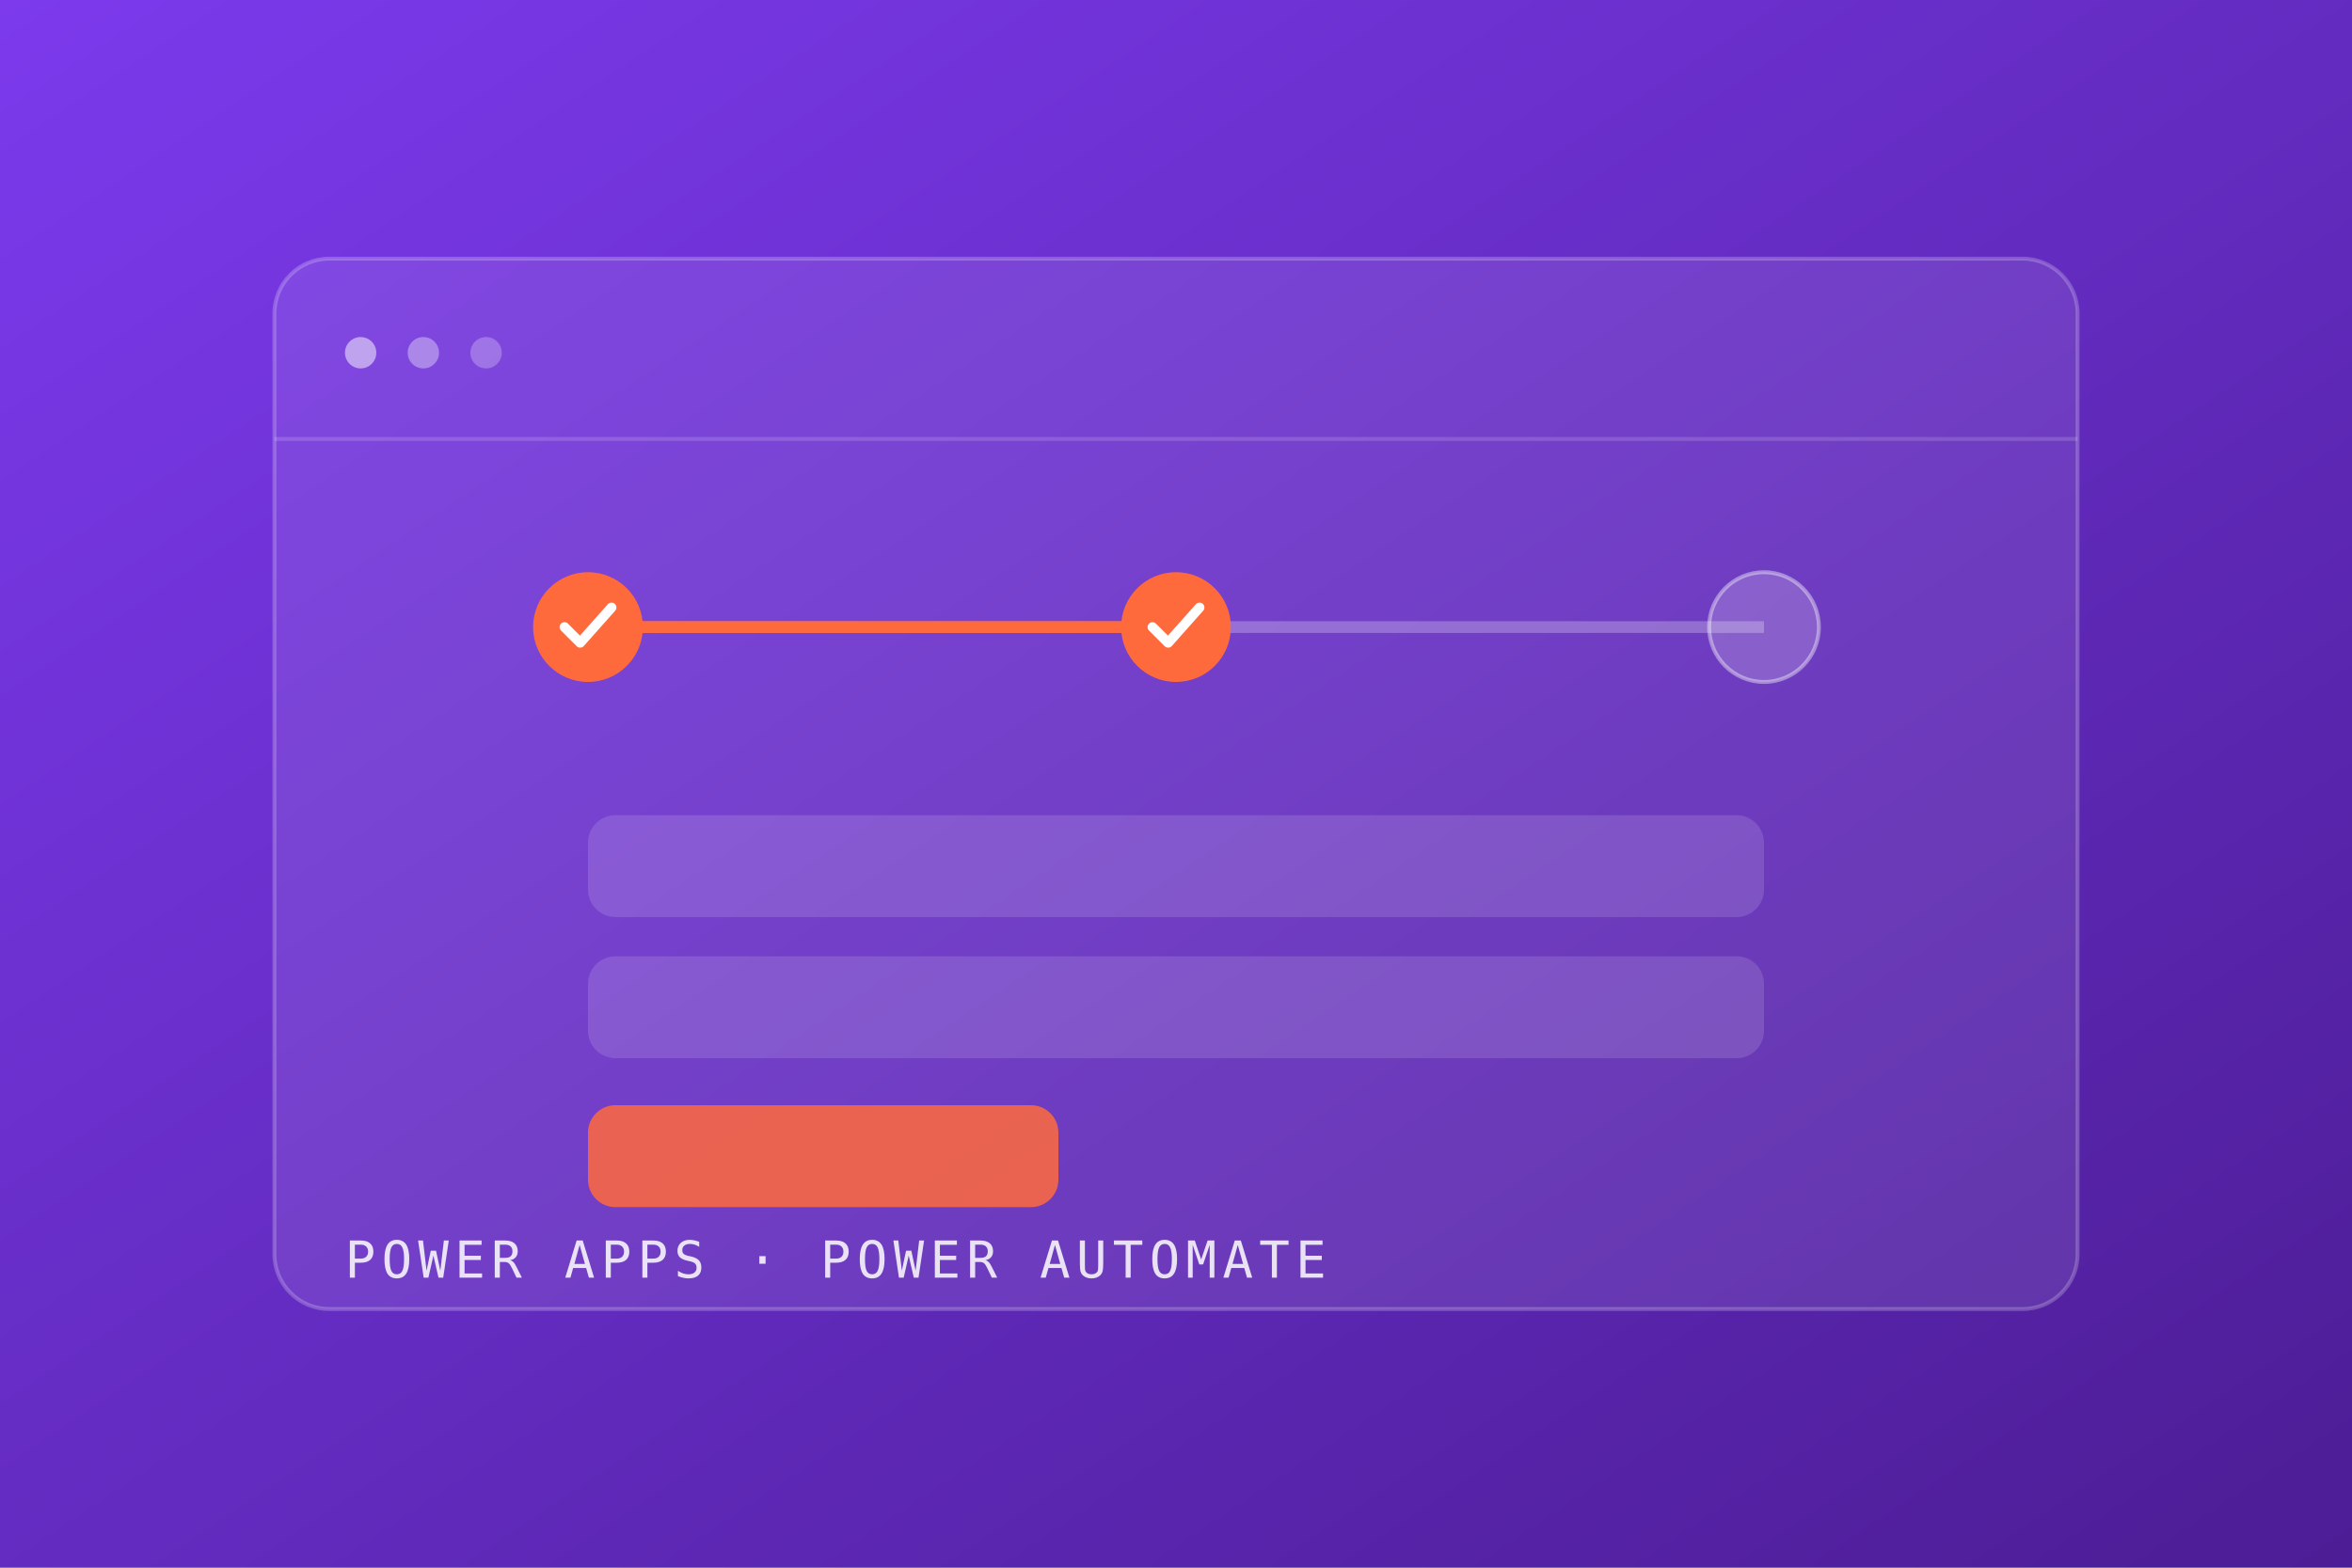
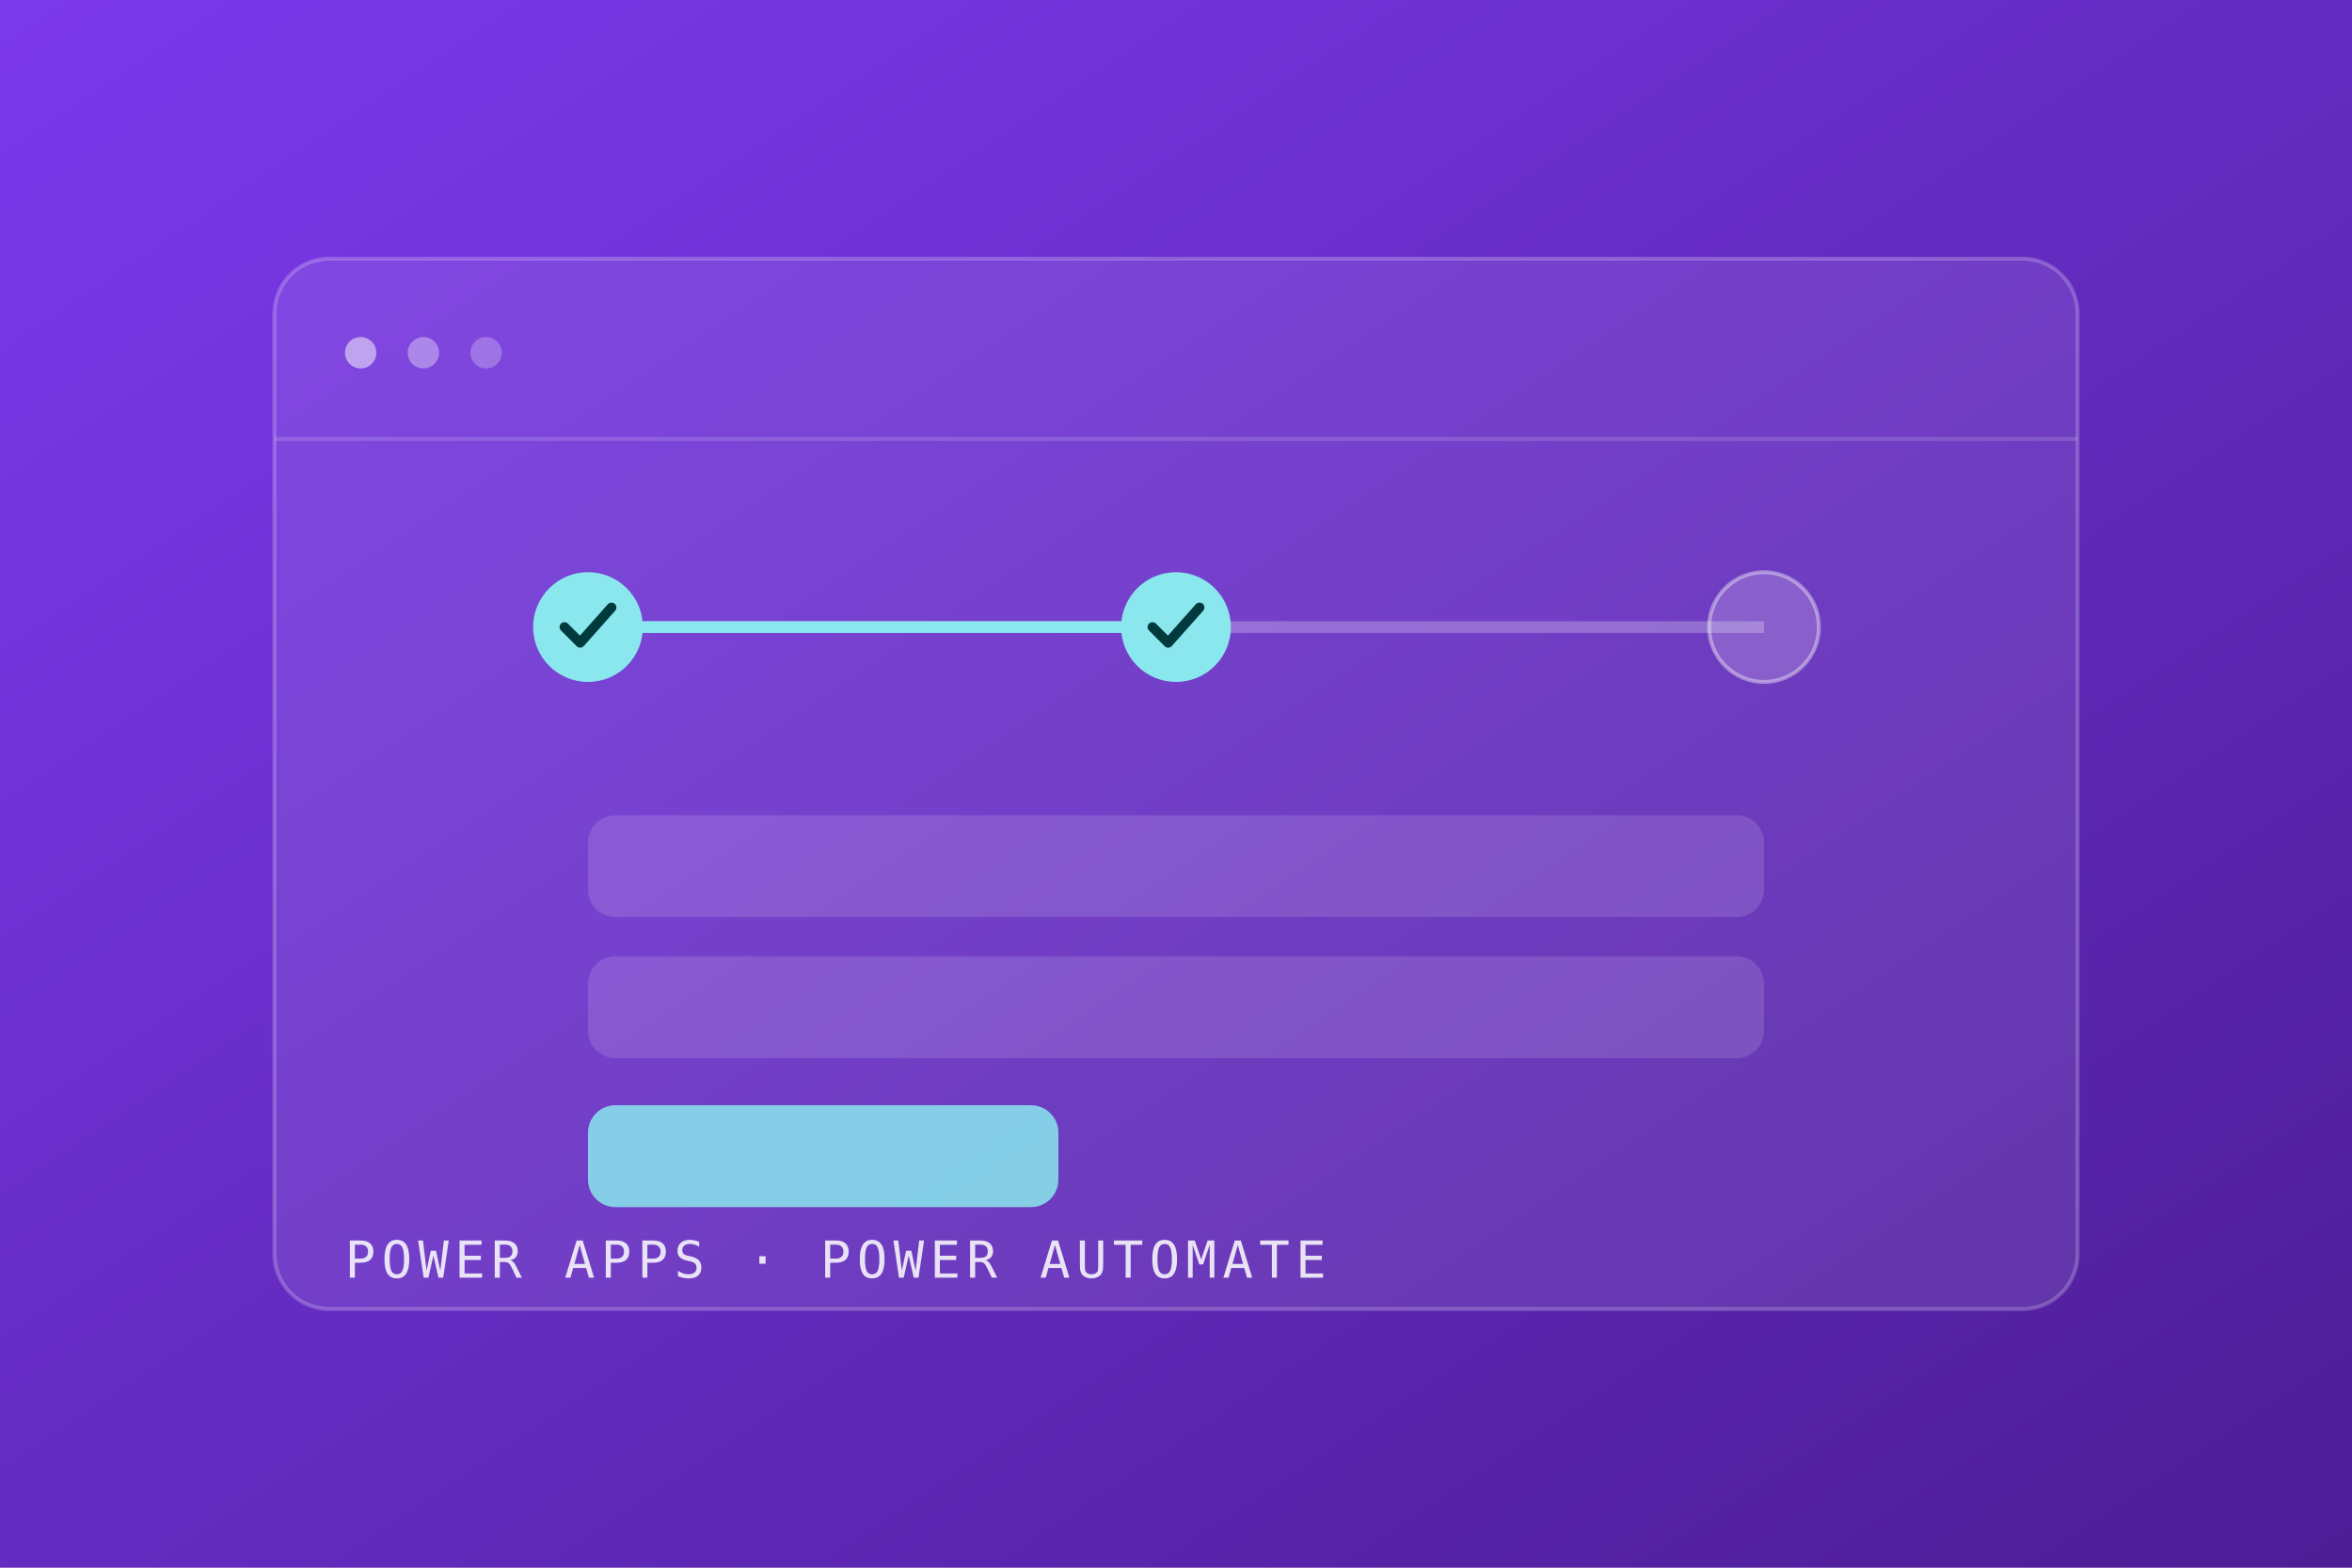
<svg xmlns="http://www.w3.org/2000/svg" width="600" height="400" viewBox="0 0 600 400" role="img" aria-label="Self Nomination portal — abstract approval workflow">
  <defs>
    <linearGradient id="g7" x1="0" y1="0" x2="1" y2="1">
      <stop offset="0" stop-color="#7c3aed" />
      <stop offset="1" stop-color="#4c1d95" />
    </linearGradient>
  </defs>
  <rect width="600" height="400" fill="url(#g7)" />
  <rect x="70" y="66" width="460" height="268" rx="14" fill="rgba(255,255,255,0.09)" stroke="rgba(255,255,255,0.22)" />
  <circle cx="92" cy="90" r="4" fill="rgba(255,255,255,0.5)" />
  <circle cx="108" cy="90" r="4" fill="rgba(255,255,255,0.35)" />
  <circle cx="124" cy="90" r="4" fill="rgba(255,255,255,0.25)" />
  <line x1="70" y1="112" x2="530" y2="112" stroke="rgba(255,255,255,0.15)" />
  <line x1="150" y1="160" x2="450" y2="160" stroke="rgba(255,255,255,0.25)" stroke-width="3" />
-   <line x1="150" y1="160" x2="300" y2="160" stroke="#ff6a3d" stroke-width="3" />
-   <circle cx="150" cy="160" r="14" fill="#ff6a3d" />
-   <path d="M144 160 l4 4 l8 -9" fill="none" stroke="#fff" stroke-width="2.5" stroke-linecap="round" stroke-linejoin="round" />
-   <circle cx="300" cy="160" r="14" fill="#ff6a3d" />
-   <path d="M294 160 l4 4 l8 -9" fill="none" stroke="#fff" stroke-width="2.5" stroke-linecap="round" stroke-linejoin="round" />
+   <line x1="150" y1="160" x2="300" y2="160" stroke="#8ae7ed" stroke-width="3" />
+   <circle cx="150" cy="160" r="14" fill="#8ae7ed" />
+   <path d="M144 160 l4 4 l8 -9" fill="none" stroke="#003a3d" stroke-width="2.5" stroke-linecap="round" stroke-linejoin="round" />
+   <circle cx="300" cy="160" r="14" fill="#8ae7ed" />
+   <path d="M294 160 l4 4 l8 -9" fill="none" stroke="#003a3d" stroke-width="2.5" stroke-linecap="round" stroke-linejoin="round" />
  <circle cx="450" cy="160" r="14" fill="rgba(255,255,255,0.18)" stroke="rgba(255,255,255,0.4)" />
  <rect x="150" y="208" width="300" height="26" rx="7" fill="rgba(255,255,255,0.13)" />
  <rect x="150" y="244" width="300" height="26" rx="7" fill="rgba(255,255,255,0.13)" />
-   <rect x="150" y="282" width="120" height="26" rx="7" fill="#ff6a3d" opacity="0.85" />
+   <rect x="150" y="282" width="120" height="26" rx="7" fill="#8ae7ed" opacity="0.85" />
  <text x="88" y="326" font-family="ui-monospace,Consolas,monospace" font-size="13" letter-spacing="1.5" fill="rgba(255,255,255,0.85)">POWER APPS · POWER AUTOMATE</text>
</svg>
